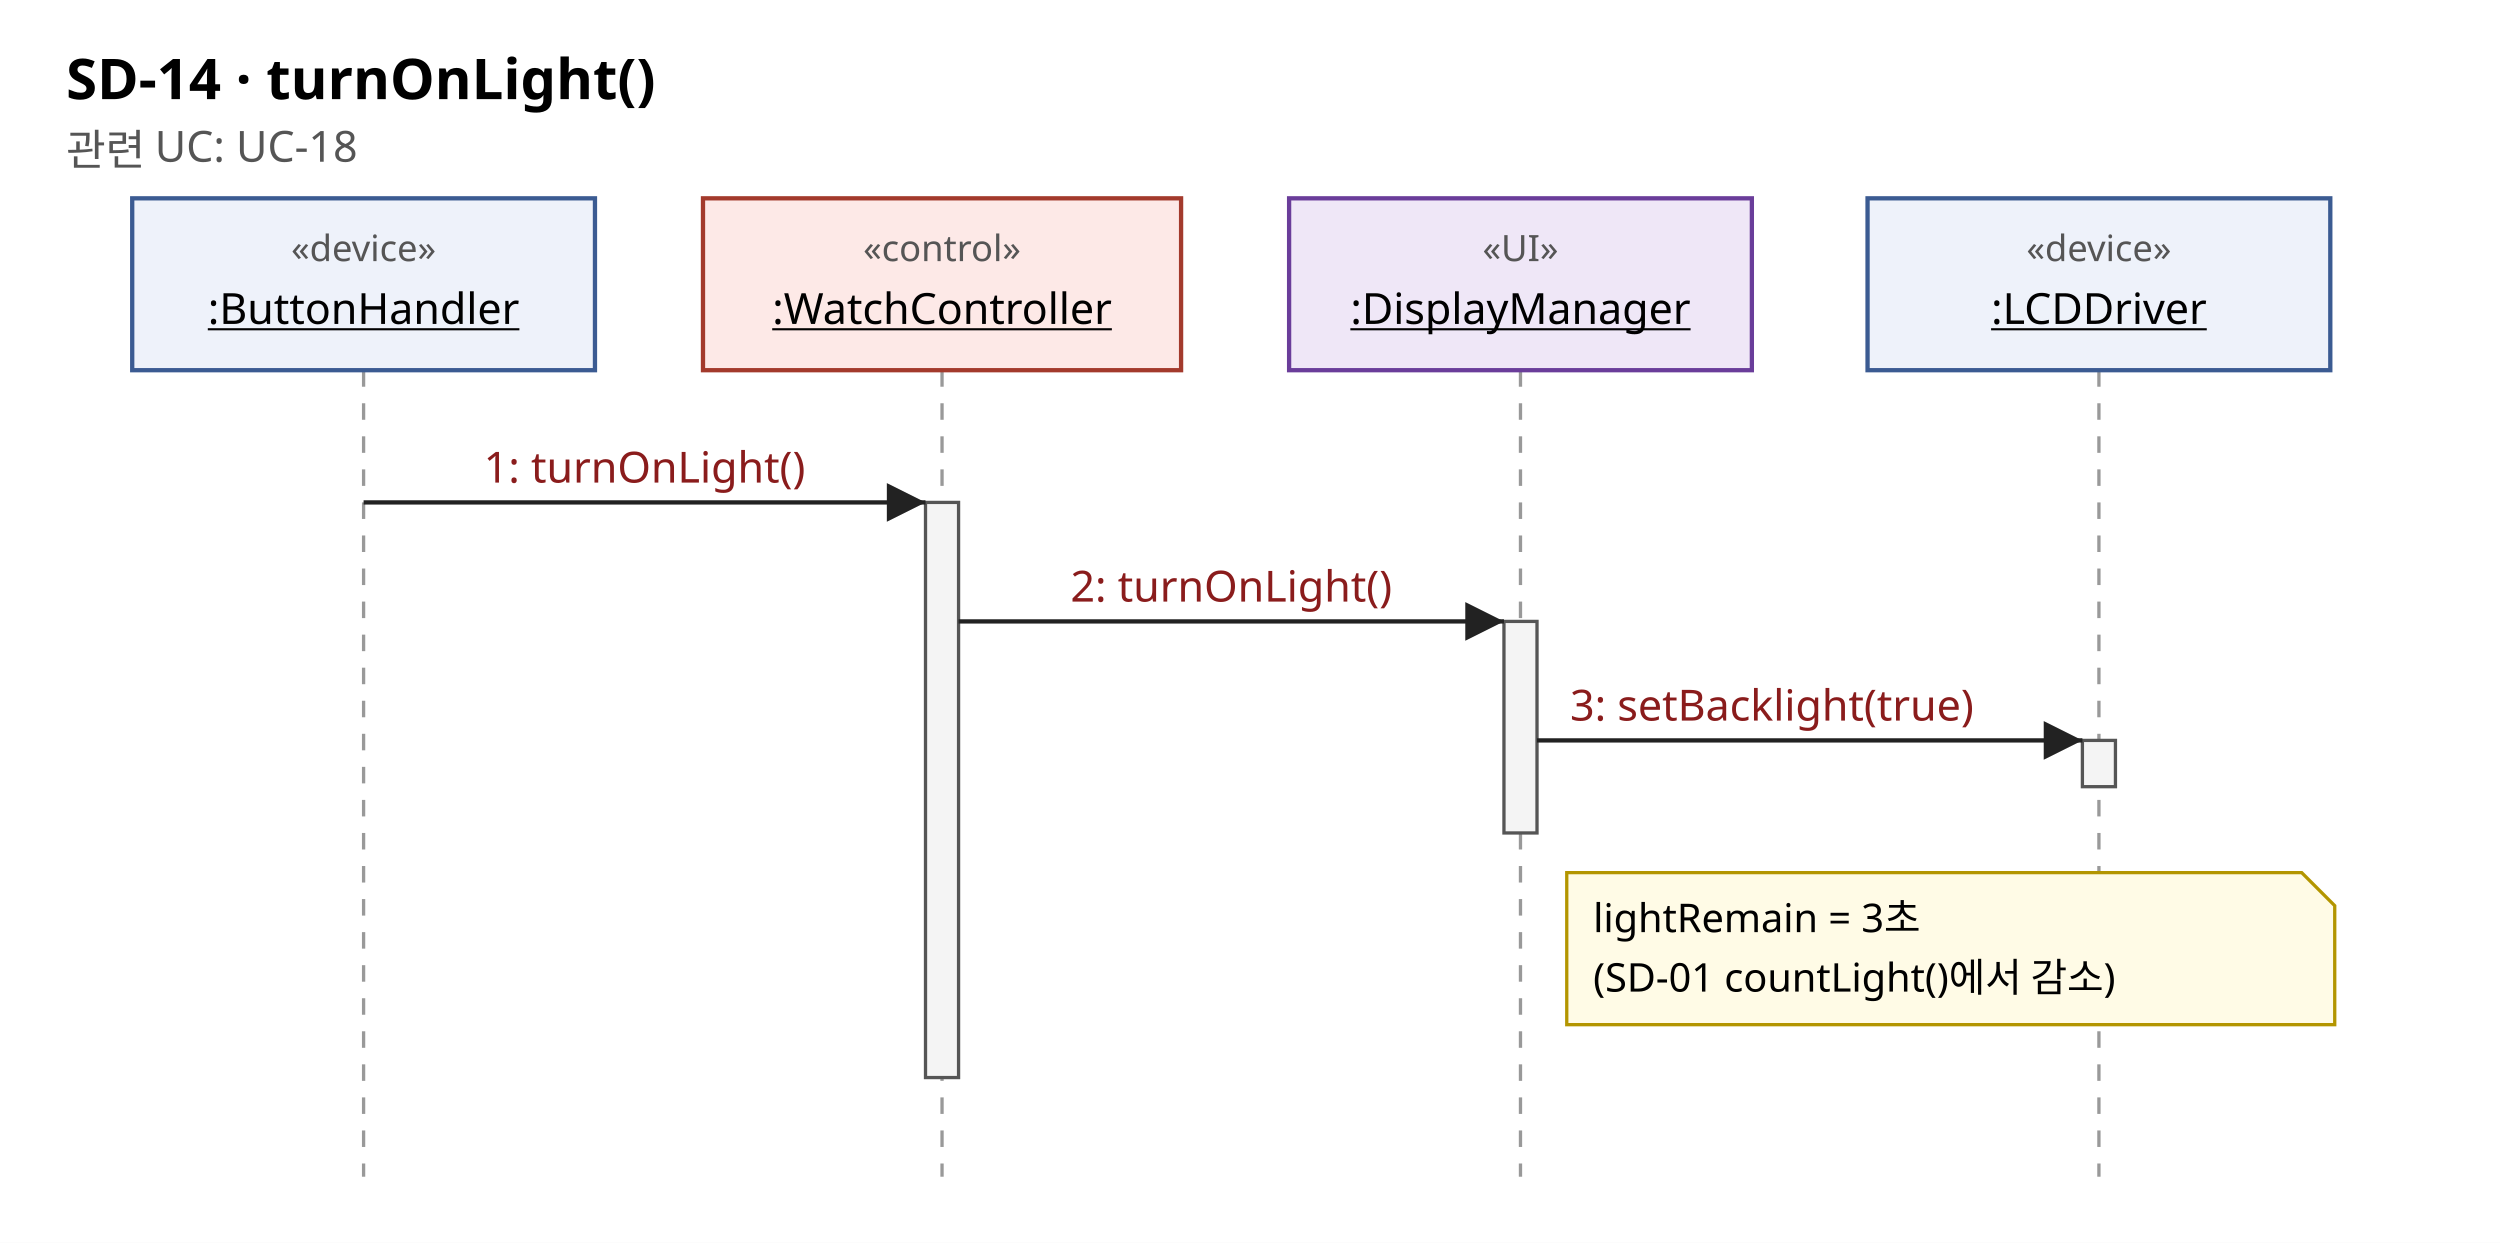
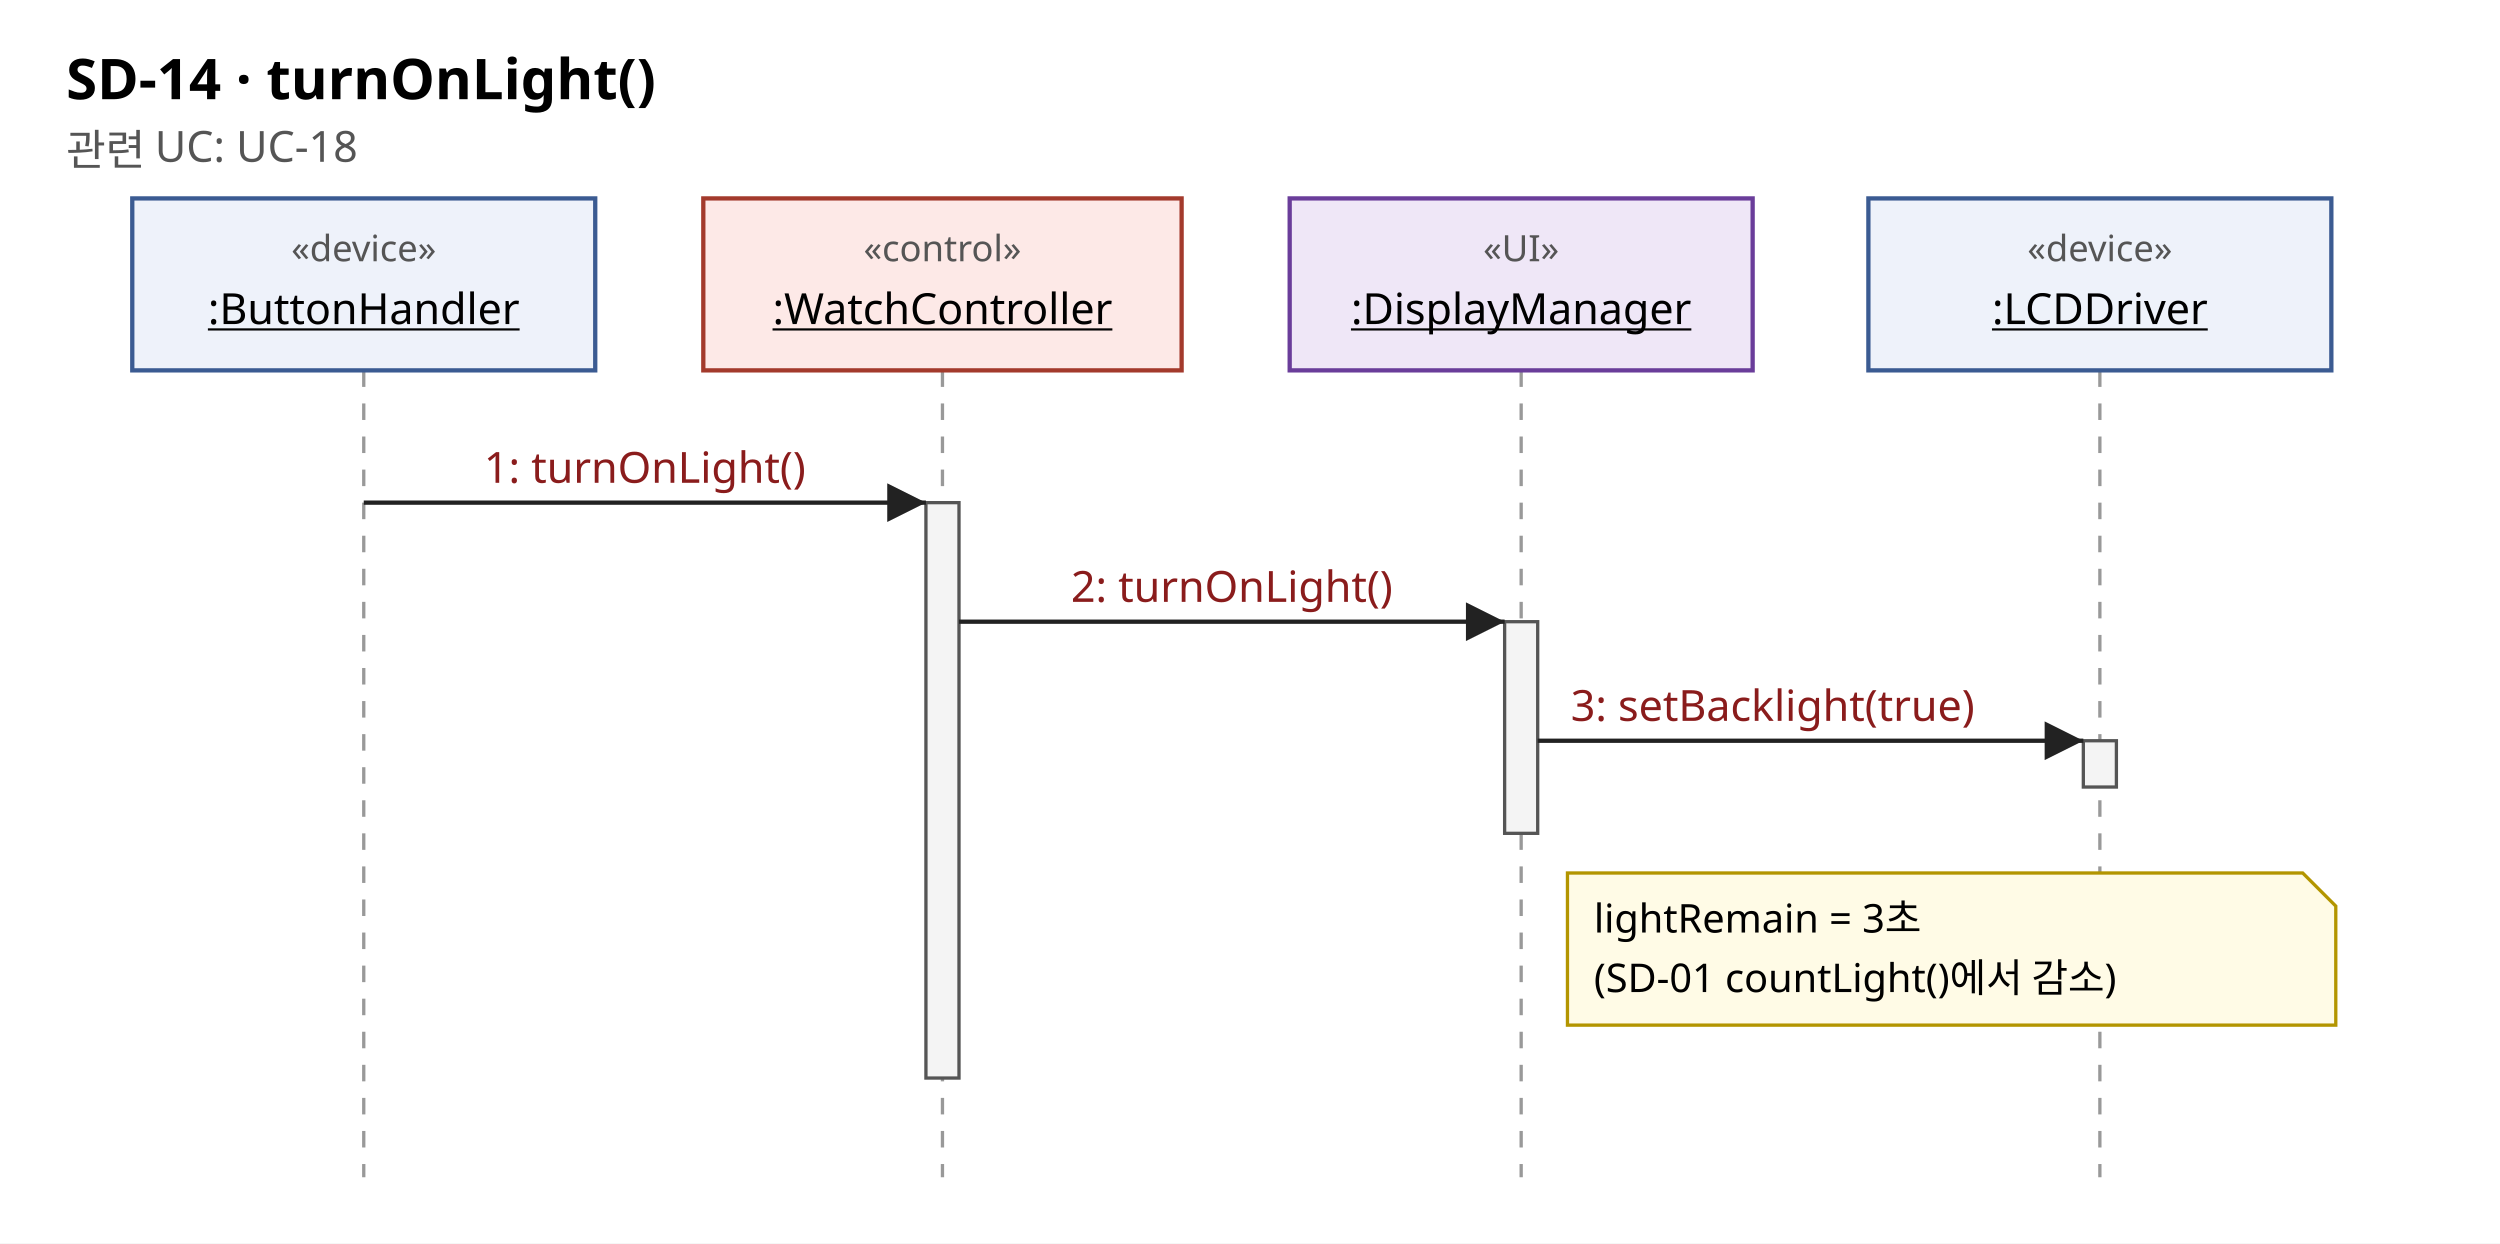
- <svg xmlns="http://www.w3.org/2000/svg" width="756.34" height="376" viewBox="0 0 756.34 376" font-family="Malgun Gothic, Apple SD Gothic Neo, Noto Sans KR, WenQuanYi Zen Hei, sans-serif">
+ <svg xmlns="http://www.w3.org/2000/svg" width="756" height="376" viewBox="0 0 756 376" font-family="Malgun Gothic, Apple SD Gothic Neo, Noto Sans KR, WenQuanYi Zen Hei, sans-serif">
  <defs>
    <marker id="f" viewBox="0 0 10 10" refX="10" refY="5" markerWidth="9" markerHeight="9" orient="auto">
      <path d="M0,0 L10,5 L0,10 z" fill="#222" />
    </marker>
  </defs>
-   <rect width="756.34" height="376" fill="#fff" />
+   <rect width="756" height="376" fill="#fff" />
  <text x="20" y="30" font-size="17" font-weight="bold">SD-14 · turnOnLight()</text>
  <text x="20" y="50" font-size="13" fill="#555">관련 UC: UC-18</text>
  <line x1="110" y1="112" x2="110" y2="356" stroke="#999" stroke-dasharray="5 5" />
  <rect x="40.0" y="60" width="140" height="52" fill="#eef2fa" stroke="#3b5b92" stroke-width="1.3" />
  <text x="110" y="79" text-anchor="middle" font-size="11" fill="#555">«device»</text>
  <text x="110" y="98" text-anchor="middle" font-size="13" text-decoration="underline">:ButtonHandler</text>
  <line x1="285" y1="112" x2="285" y2="356" stroke="#999" stroke-dasharray="5 5" />
  <rect x="212.68" y="60" width="144.64" height="52" fill="#fde9e7" stroke="#a33a2c" stroke-width="1.3" />
  <text x="285" y="79" text-anchor="middle" font-size="11" fill="#555">«control»</text>
  <text x="285" y="98" text-anchor="middle" font-size="13" text-decoration="underline">:WatchController</text>
  <line x1="460" y1="112" x2="460" y2="356" stroke="#999" stroke-dasharray="5 5" />
  <rect x="390.0" y="60" width="140" height="52" fill="#efe7f7" stroke="#6a3d9a" stroke-width="1.3" />
  <text x="460" y="79" text-anchor="middle" font-size="11" fill="#555">«UI»</text>
  <text x="460" y="98" text-anchor="middle" font-size="13" text-decoration="underline">:DisplayManager</text>
  <line x1="635" y1="112" x2="635" y2="356" stroke="#999" stroke-dasharray="5 5" />
  <rect x="565.0" y="60" width="140" height="52" fill="#eef2fa" stroke="#3b5b92" stroke-width="1.3" />
  <text x="635" y="79" text-anchor="middle" font-size="11" fill="#555">«device»</text>
  <text x="635" y="98" text-anchor="middle" font-size="13" text-decoration="underline">:LCDDriver</text>
  <rect x="630" y="224" width="10" height="14" fill="#f4f4f4" stroke="#555" />
  <rect x="455" y="188" width="10" height="64" fill="#f4f4f4" stroke="#555" />
  <rect x="280" y="152" width="10" height="174" fill="#f4f4f4" stroke="#555" />
  <line x1="110" y1="152" x2="280" y2="152" stroke="#222" stroke-width="1.3" marker-end="url(#f)" />
  <text x="195.0" y="146" text-anchor="middle" font-size="13" fill="#8a1c1c" stroke="#fff" stroke-width="3" paint-order="stroke">1: turnOnLight()</text>
  <line x1="290" y1="188" x2="455" y2="188" stroke="#222" stroke-width="1.3" marker-end="url(#f)" />
  <text x="372.5" y="182" text-anchor="middle" font-size="13" fill="#8a1c1c" stroke="#fff" stroke-width="3" paint-order="stroke">2: turnOnLight()</text>
  <line x1="465" y1="224" x2="630" y2="224" stroke="#222" stroke-width="1.3" marker-end="url(#f)" />
  <text x="475" y="218" font-size="13" fill="#8a1c1c" stroke="#fff" stroke-width="3" paint-order="stroke">3: setBacklight(true)</text>
  <path d="M474,264 h222.34 l10,10 v36 h-232.34 z" fill="#fffbe6" stroke="#b39500" />
  <text x="482" y="282" font-size="12">lightRemain = 3초</text>
  <text x="482" y="300" font-size="12">(SD-01 countLight()에서 감소)</text>
</svg>
